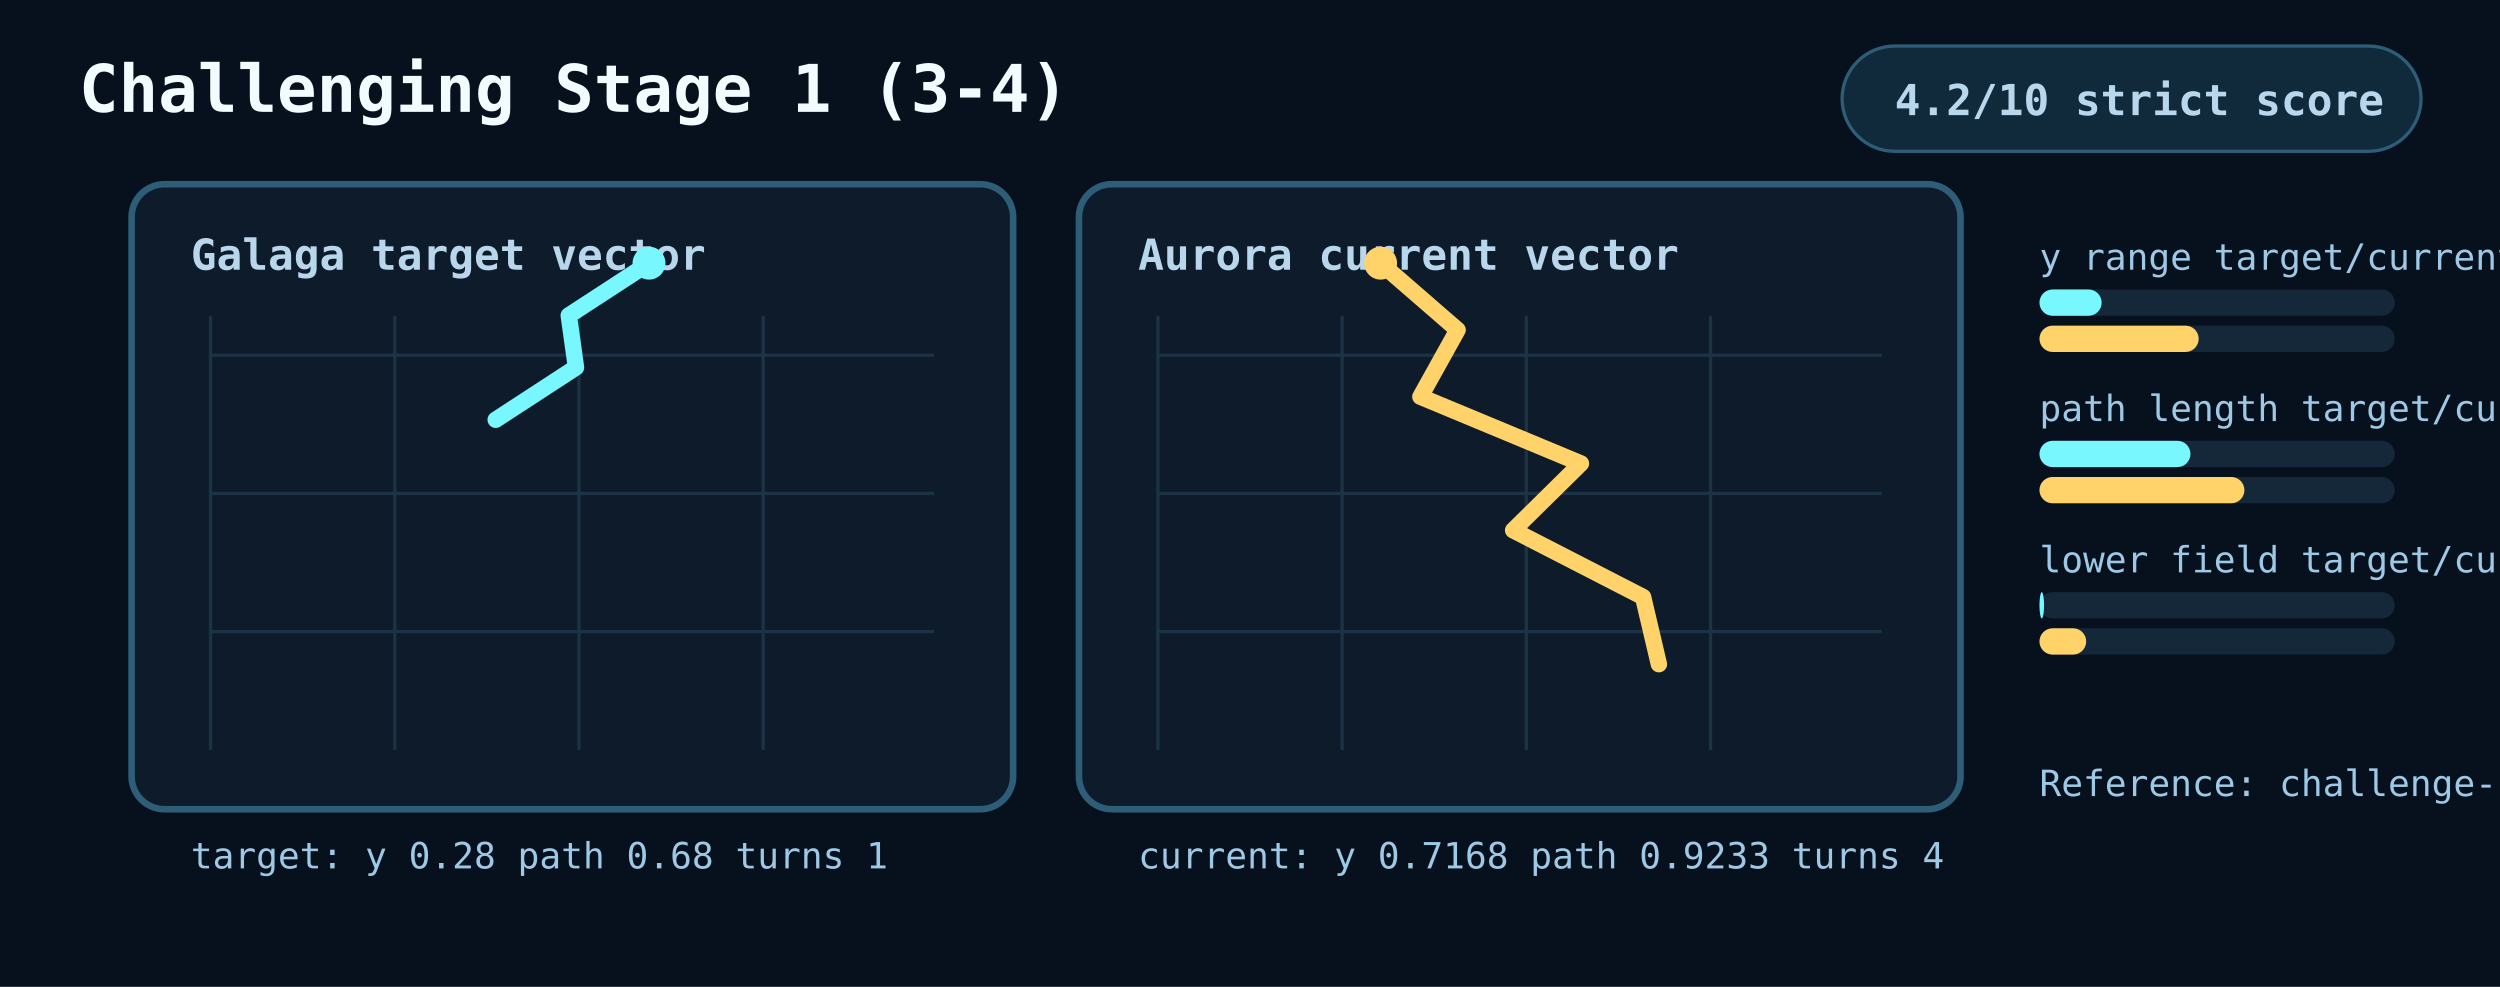
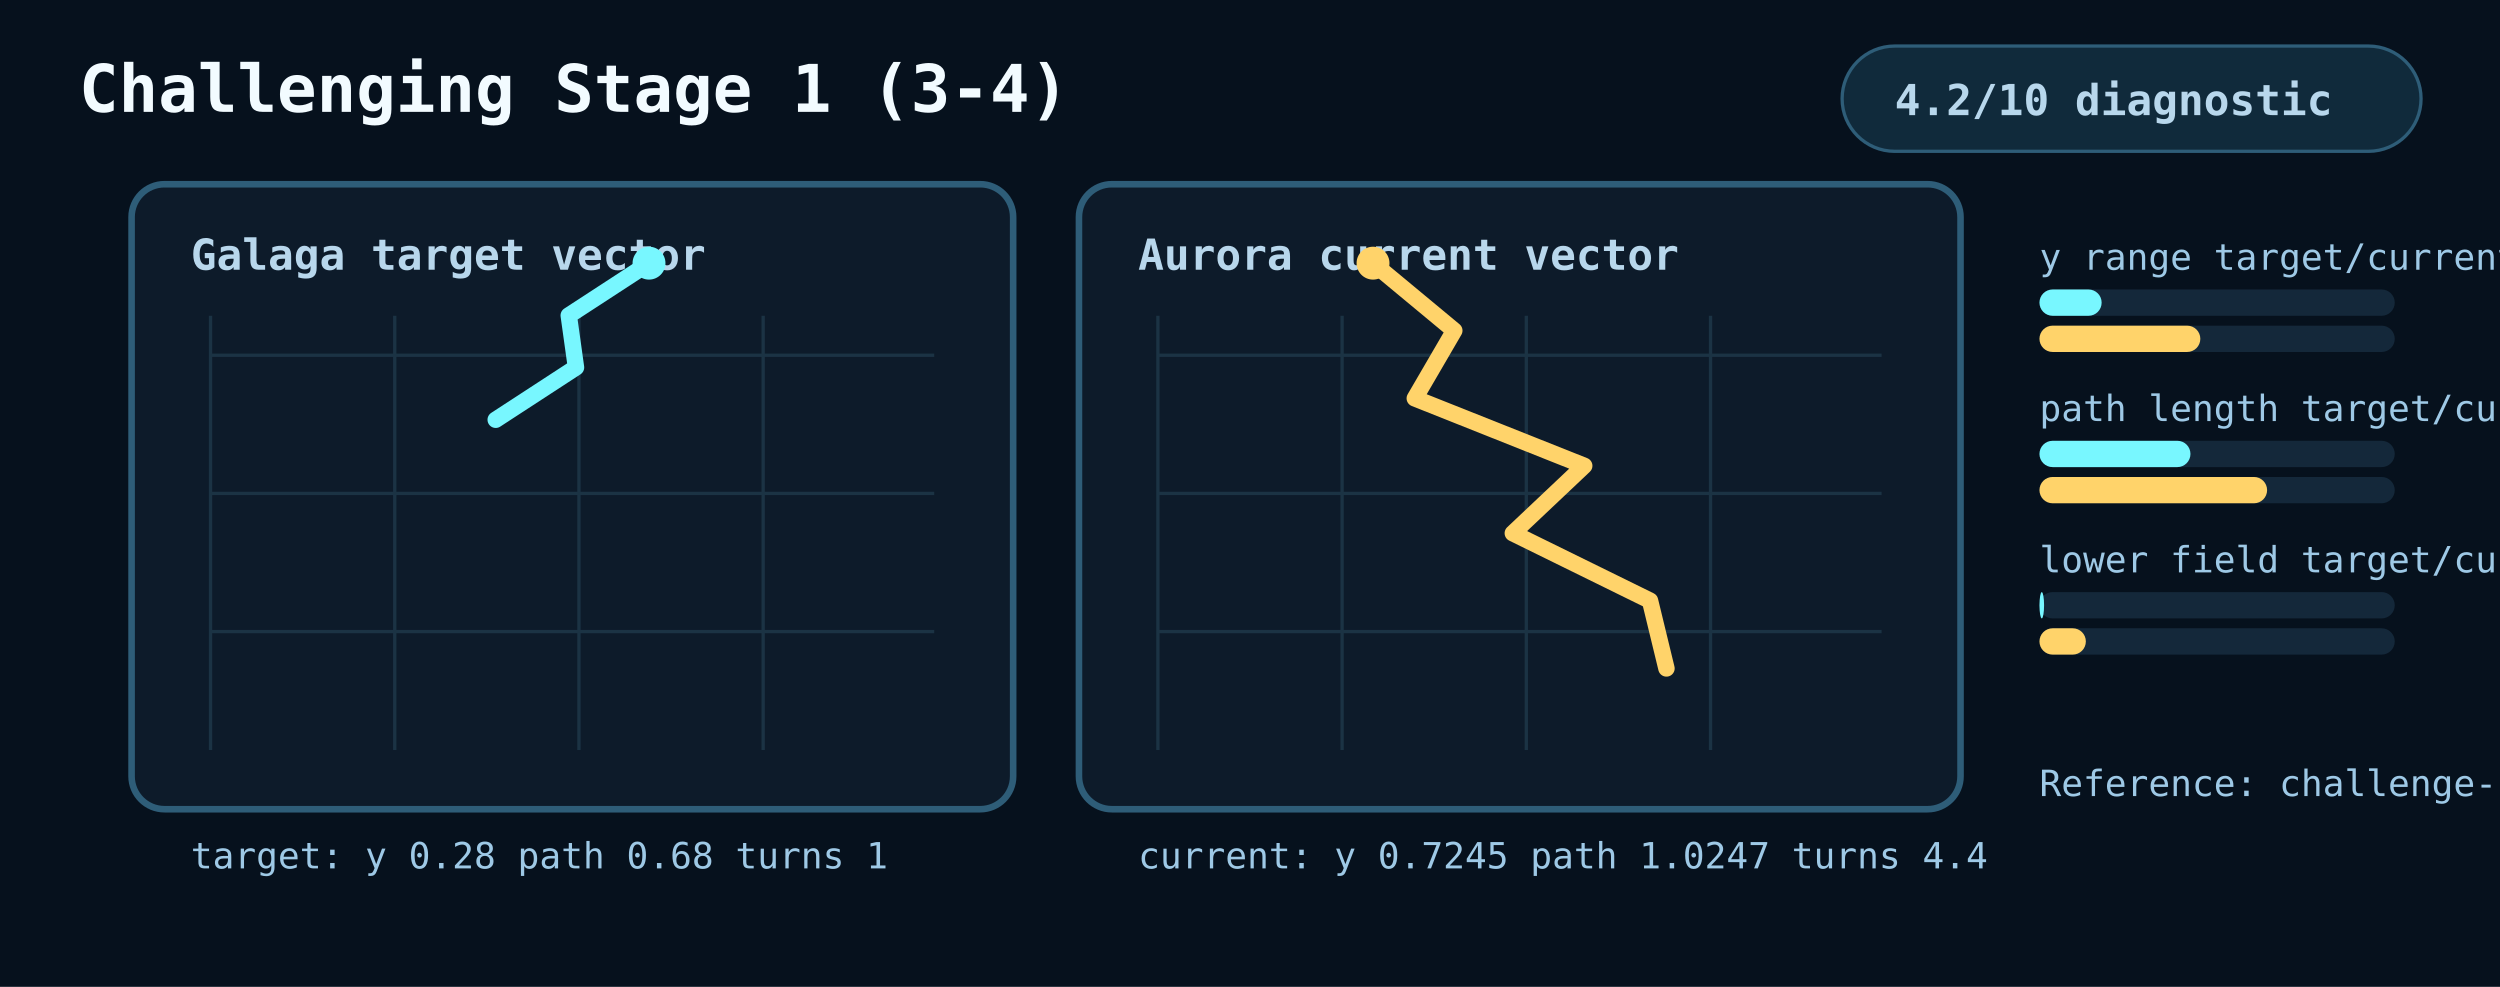
<svg xmlns="http://www.w3.org/2000/svg" width="760" height="300" viewBox="0 0 760 300" role="img" aria-labelledby="title desc">
  <style>
    .bg{fill:#06111d}.panel{fill:#0d1b2a;stroke:#2e5d78;stroke-width:2}.grid{stroke:#1b3344;stroke-width:1}.target{fill:none;stroke:#78f7ff;stroke-width:5;stroke-linecap:round;stroke-linejoin:round}.current{fill:none;stroke:#ffd36a;stroke-width:5;stroke-linecap:round;stroke-linejoin:round}.dotT{fill:#78f7ff}.dotC{fill:#ffd36a}.text{fill:#f2fbff;font:700 20px ui-monospace,Menlo,monospace}.small{fill:#b8d7ec;font:700 13px ui-monospace,Menlo,monospace}.tiny{fill:#9ec9e6;font:11px ui-monospace,Menlo,monospace}.barBg{fill:#14283a}.targetBar{fill:#78f7ff}.currentBar{fill:#ffd36a}.pill{fill:#102a3b;stroke:#2e5d78}
  </style>
  <rect class="bg" x="0" y="0" width="760" height="300" />
  <text class="text" x="24" y="34">Challenging Stage 1 (3-4)</text>
  <rect class="pill" x="560" y="14" width="176" height="32" rx="16" />
-   <text class="small" x="576" y="35">4.2/10 strict score</text>
+   <text class="small" x="576" y="35">4.2/10 diagnostic</text>
  <rect class="panel" x="40" y="56" width="268" height="190" rx="10" />
  <rect class="panel" x="328" y="56" width="268" height="190" rx="10" />
  <text class="small" x="58" y="82">Galaga target vector</text>
  <text class="small" x="346" y="82">Aurora current vector</text>
  <line class="grid" x1="64" y1="96" x2="64" y2="228" />
  <line class="grid" x1="352" y1="96" x2="352" y2="228" />
  <line class="grid" x1="120" y1="96" x2="120" y2="228" />
  <line class="grid" x1="408" y1="96" x2="408" y2="228" />
  <line class="grid" x1="176" y1="96" x2="176" y2="228" />
  <line class="grid" x1="464" y1="96" x2="464" y2="228" />
  <line class="grid" x1="232" y1="96" x2="232" y2="228" />
  <line class="grid" x1="520" y1="96" x2="520" y2="228" />
  <line class="grid" x1="64" y1="108" x2="284" y2="108" />
  <line class="grid" x1="352" y1="108" x2="572" y2="108" />
  <line class="grid" x1="64" y1="150" x2="284" y2="150" />
  <line class="grid" x1="352" y1="150" x2="572" y2="150" />
  <line class="grid" x1="64" y1="192" x2="284" y2="192" />
  <line class="grid" x1="352" y1="192" x2="572" y2="192" />
  <polyline class="target" points="197.3,80 172.9,95.9 175.1,111.7 150.7,127.6" />
-   <polyline class="current" points="419.7,80 443.1,100.3 431.8,120.6 480.6,140.9 460,161.2 499.5,181.5 504.3,201.9" />
+   <polyline class="current" points="417.4,80 442.1,100.5 430.1,121.1 481.6,141.6 459.9,162.1 501.6,182.6 506.6,203.2" />
  <circle class="dotT" cx="197.3" cy="80" r="5" />
-   <circle class="dotC" cx="419.7" cy="80" r="5" />
+   <circle class="dotC" cx="417.4" cy="80" r="5" />
  <text class="tiny" x="58" y="264">target: y 0.28 path 0.68 turns 1</text>
-   <text class="tiny" x="346" y="264">current: y 0.7168 path 0.9233 turns 4</text>
+   <text class="tiny" x="346" y="264">current: y 0.7245 path 1.0247 turns 4.4</text>
  <g>
    <text x="620" y="82" class="tiny">y range target/current</text>
    <rect x="620" y="88" width="108" height="8" rx="4" class="barBg" />
    <rect x="620" y="88" width="18.9" height="8" rx="4" class="targetBar" />
    <rect x="620" y="99" width="108" height="8" rx="4" class="barBg" />
-     <rect x="620" y="99" width="48.4" height="8" rx="4" class="currentBar" />
+     <rect x="620" y="99" width="48.9" height="8" rx="4" class="currentBar" />
  </g>
  <g>
    <text x="620" y="128" class="tiny">path length target/current</text>
    <rect x="620" y="134" width="108" height="8" rx="4" class="barBg" />
    <rect x="620" y="134" width="45.9" height="8" rx="4" class="targetBar" />
    <rect x="620" y="145" width="108" height="8" rx="4" class="barBg" />
-     <rect x="620" y="145" width="62.3" height="8" rx="4" class="currentBar" />
+     <rect x="620" y="145" width="69.2" height="8" rx="4" class="currentBar" />
  </g>
  <g>
    <text x="620" y="174" class="tiny">lower field target/current</text>
    <rect x="620" y="180" width="108" height="8" rx="4" class="barBg" />
    <rect x="620" y="180" width="1.4" height="8" rx="4" class="targetBar" />
    <rect x="620" y="191" width="108" height="8" rx="4" class="barBg" />
-     <rect x="620" y="191" width="14.2" height="8" rx="4" class="currentBar" />
+     <rect x="620" y="191" width="14.1" height="8" rx="4" class="currentBar" />
  </g>
  <text class="tiny" x="620" y="242">Reference: challenge-1-arrival-group-1</text>
</svg>
